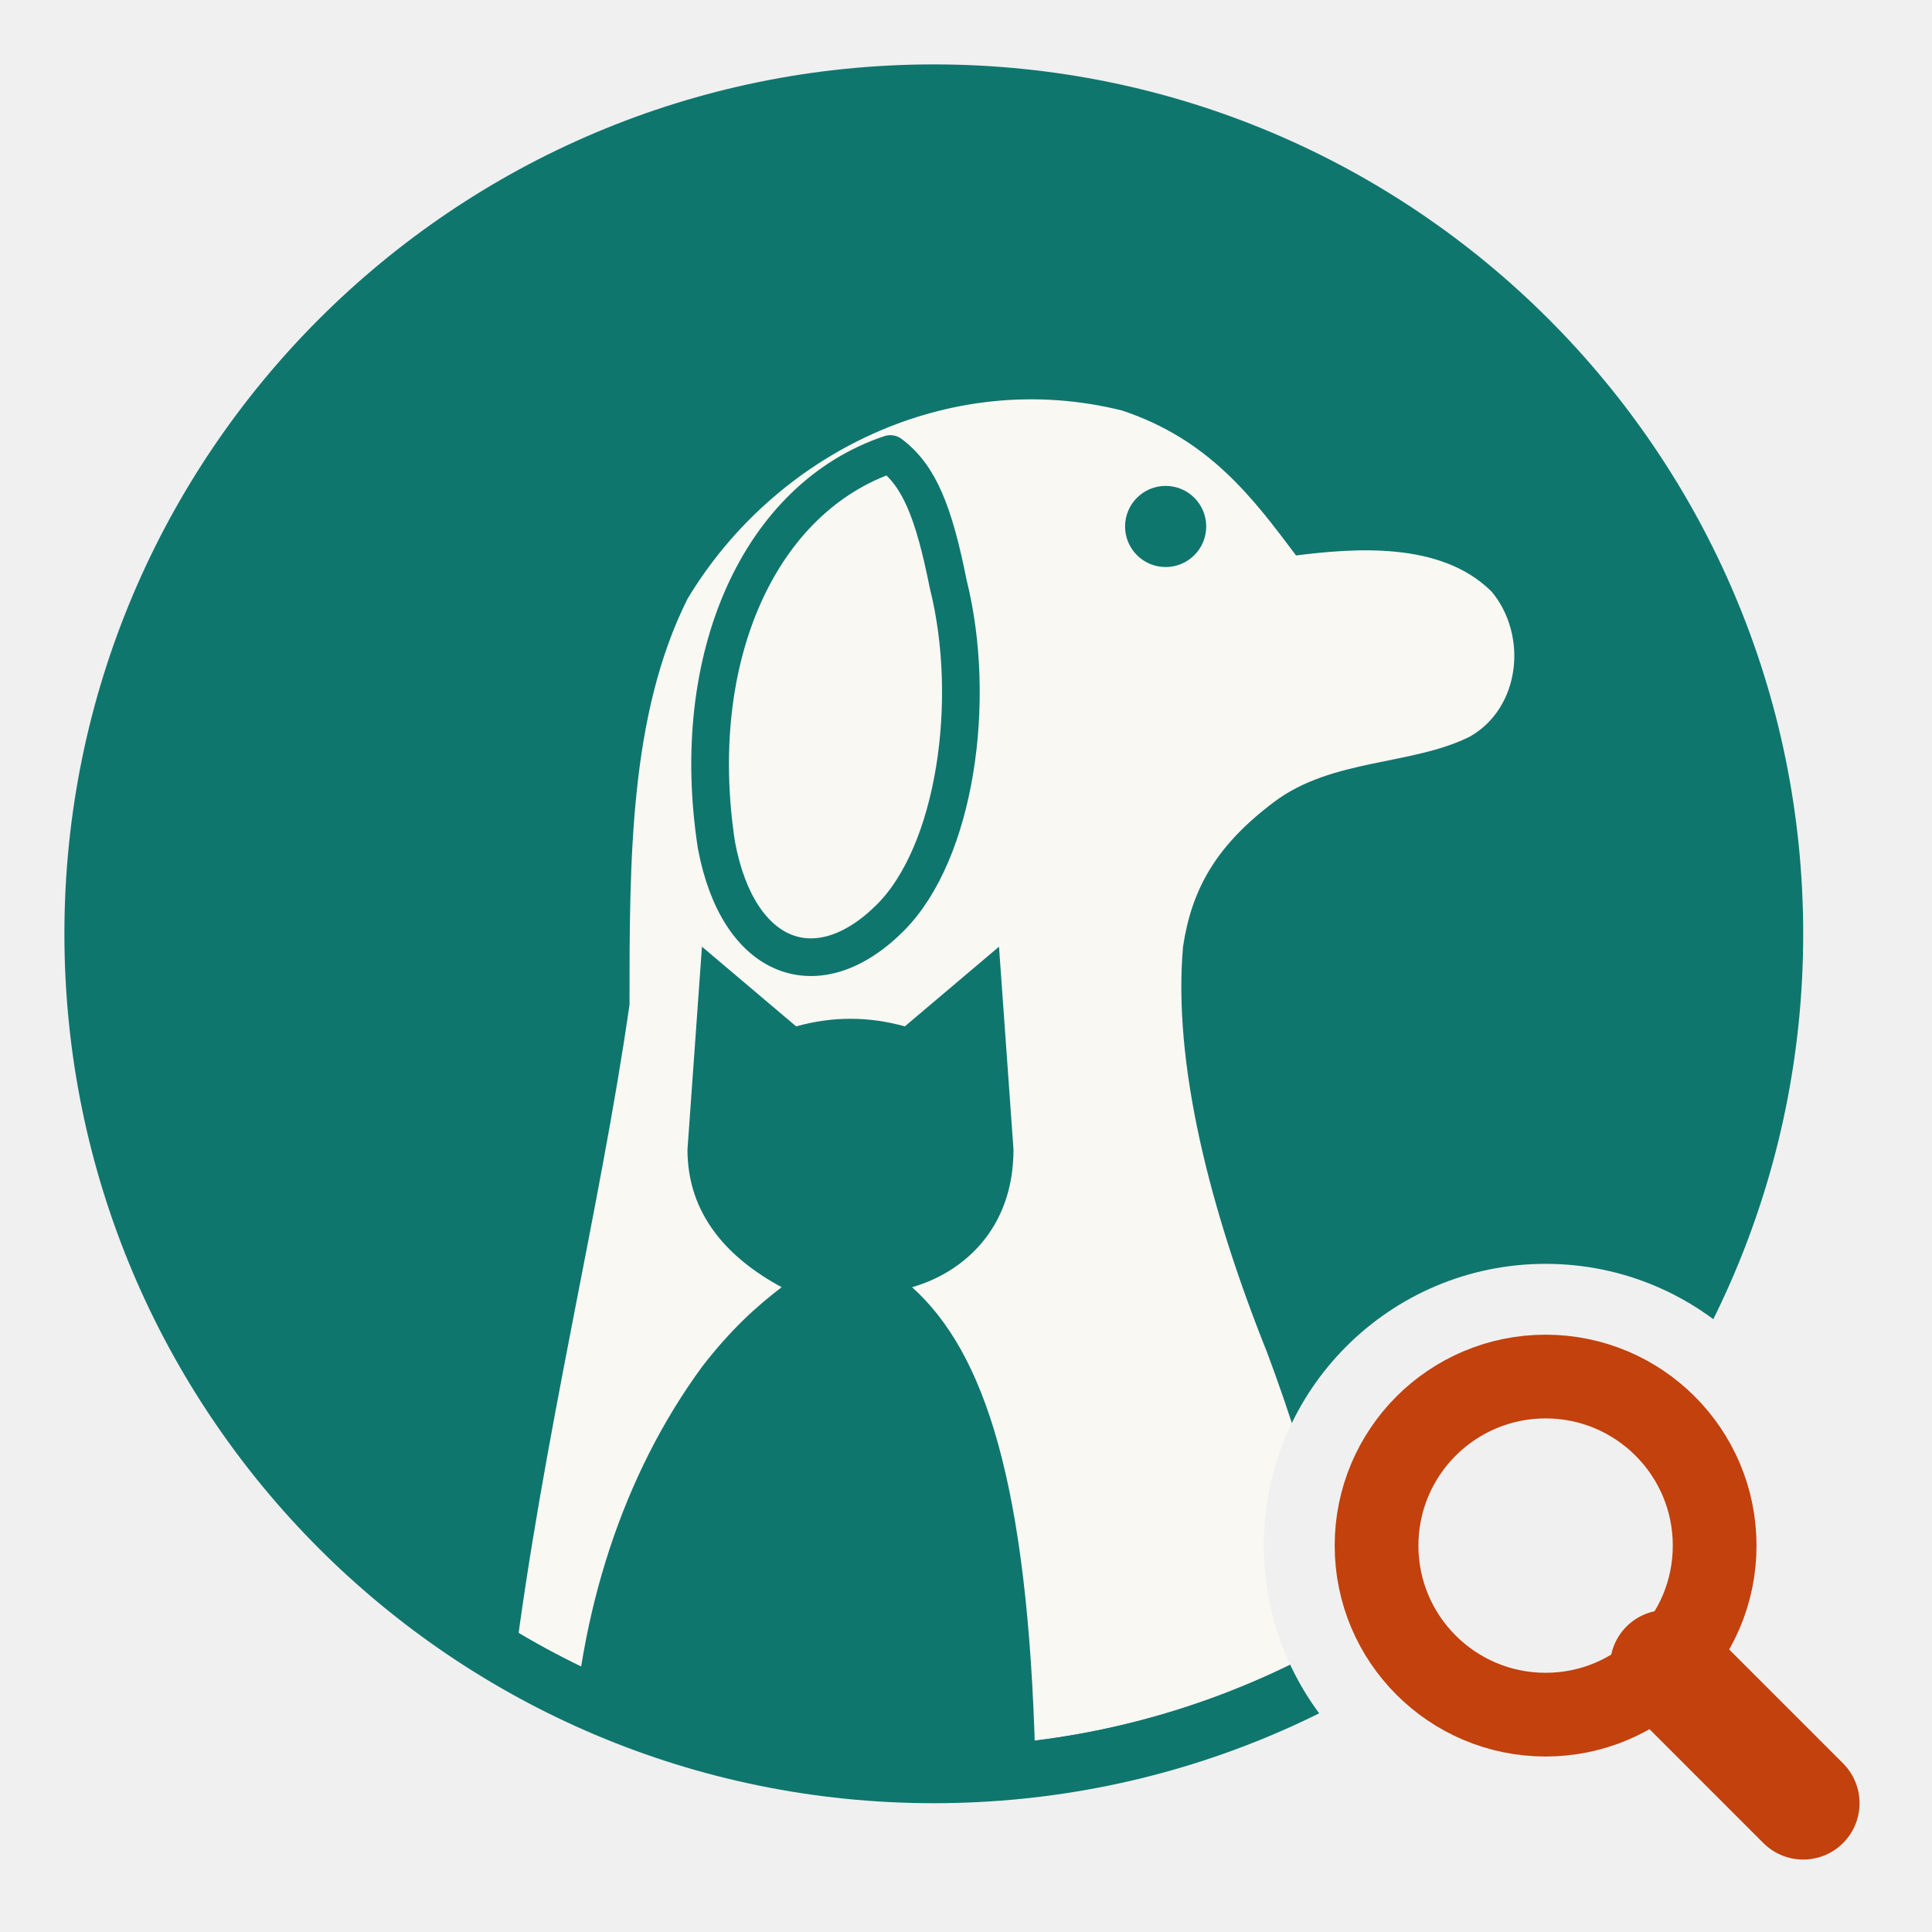
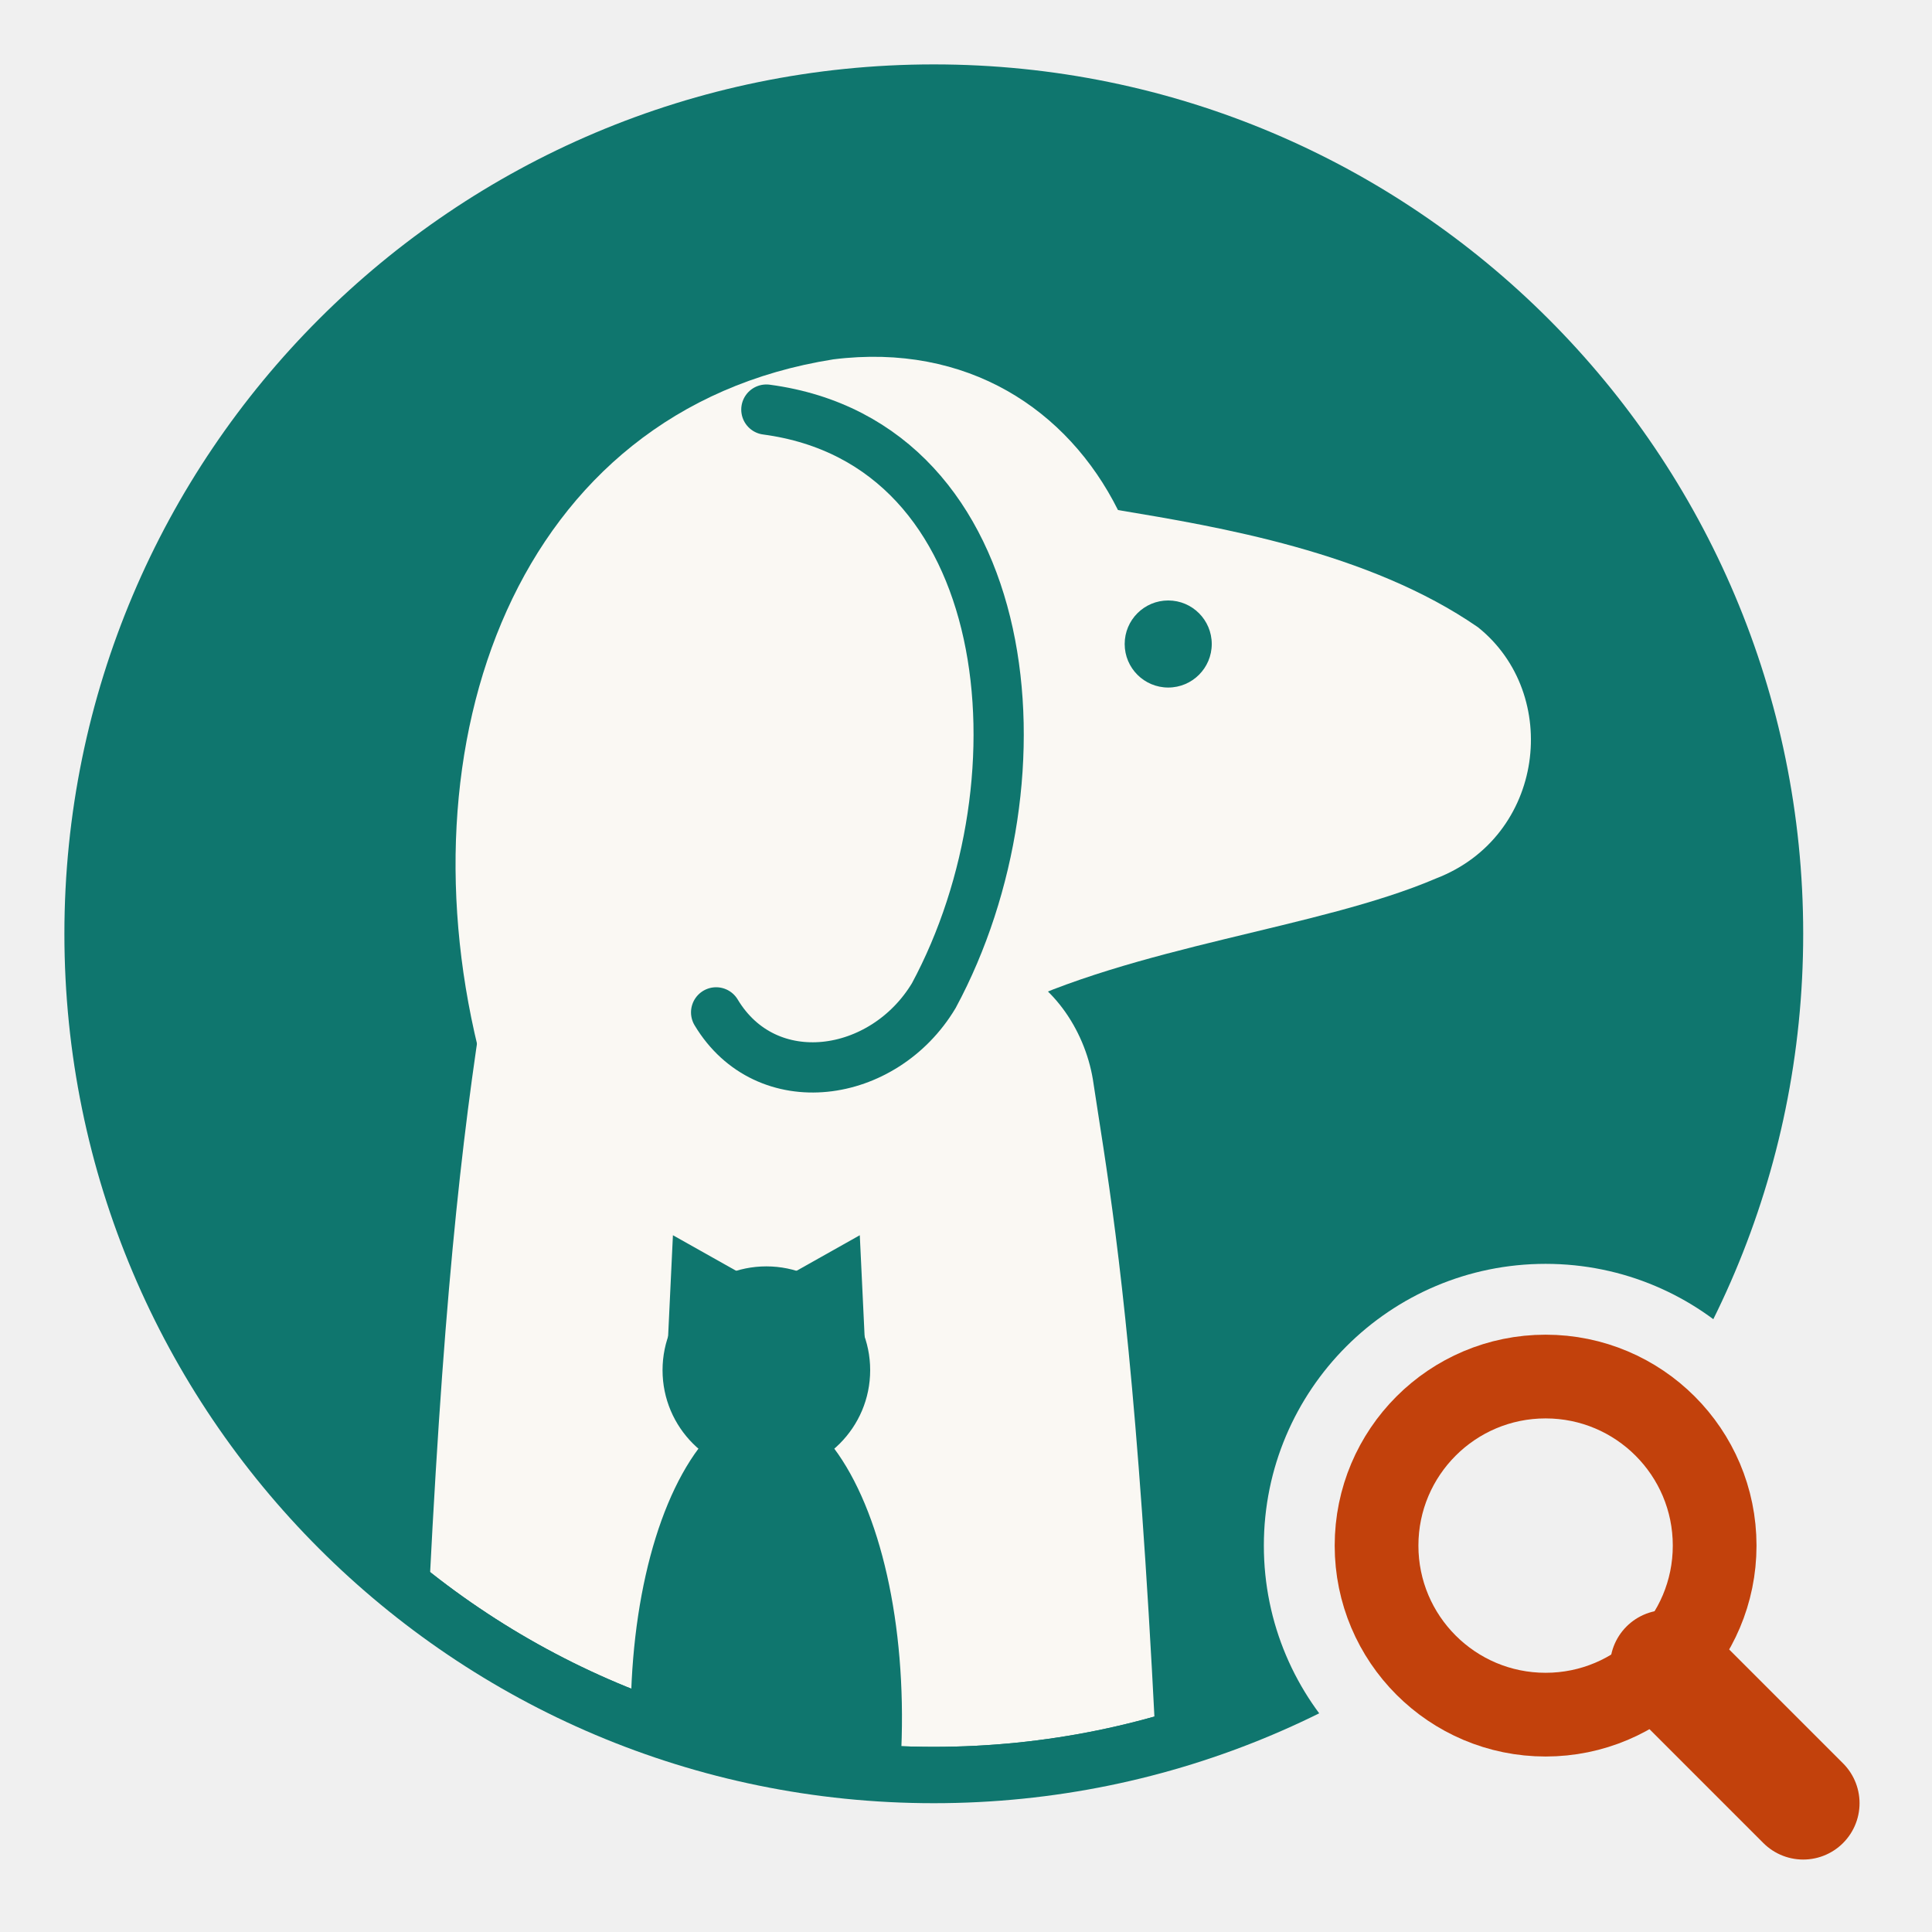
<svg xmlns="http://www.w3.org/2000/svg" viewBox="0 0 120 120">
  <defs>
-     <mask id="k12" maskUnits="userSpaceOnUse" x="-20" y="-20" width="200" height="200">
-       <rect x="-20" y="-20" width="200" height="200" fill="#fff" />
-       <path d="M54 28 C45 31 40 42 42 55 C43.5 63 49 65 54 60 C58.5 55.5 60 45 58 37 C57 32 56 29.5 54 28" fill="none" stroke="#000" stroke-linecap="round" stroke-width="2.6" />
-       <path d="M40 76 L41 62 L47.5 67.5 C50 66.8 52.5 66.8 55 67.5 L61.5 62 L62.5 76 C62.5 81.5 59 84.5 55.5 85.5 C60.5 90 63.5 99 64 118 L32 118 C32.5 108 35.5 98.5 41 91 C43 88.4 44.8 86.8 46.5 85.5 C42.8 83.5 40 80.5 40 76 Z" fill="#000" />
-       <circle cx="73" cy="33" r="2.8" fill="#000" />
+     <mask id="k12" maskUnits="userSpaceOnUse" x="-20" y="-20" width="260" height="360">
+       <rect x="-20" y="-20" width="260" height="360" fill="#fff" />
+       <path d="M92 40 C122 44 126 84 112 110 C106 120 92 122 86 112" fill="none" stroke="#000" stroke-width="6" stroke-linecap="round" />
+       <circle cx="140" cy="68" r="5.2" fill="#000" />
+       <g transform="translate(92 200) scale(.62) translate(-30 -100)">
+         <g fill="#000">
+           <circle cx="30" cy="27" r="20" />
+           <path d="M11 22 L12 1 L28 10 Z" />
+           <path d="M49 22 L48 1 L32 10 Z" />
+           <path d="M17 42 C8 54 3 76 4 100 L56 100 C57 76 52 54 43 42 Z" />
+         </g>
+       </g>
    </mask>
-     <mask id="k14" maskUnits="userSpaceOnUse" x="-20" y="-20" width="200" height="200">
-       <rect x="-20" y="-20" width="200" height="200" fill="#fff" />
+     <mask id="k14" maskUnits="userSpaceOnUse" x="-20" y="-20" width="260" height="360">
+       <rect x="-20" y="-20" width="260" height="360" fill="#fff" />
      <circle cx="96" cy="96" r="17.5" fill="#000" />
      <line x1="104" y1="104" x2="112" y2="112" fill="none" stroke="#000" stroke-linecap="round" stroke-width="14" />
    </mask>
    <clipPath id="k13">
      <circle cx="58" cy="58" r="50.5" />
    </clipPath>
  </defs>
  <g mask="url(#k14)">
    <circle cx="58" cy="58" r="54" fill="#0f766e" />
    <g clip-path="url(#k13)">
-       <g transform="translate(58 66) scale(.9) translate(-57 -70)">
+       <g transform="translate(58 66) scale(.52) translate(-112 -118)">
        <g mask="url(#k12)">
-           <path d="M27 160 L28 112 C30 96 34 80 36 66 C36 56 36 46 40 38 C46 28 58 22 70 25 C76 27 79 31 82 35 C86 34.5 92 34 95.5 37.5 C98 40.5 97.5 45.5 94 47.5 C90 49.5 84.5 49 80.5 52 C76.5 55 74.8 58 74.2 62 C73.5 70 76 80 80 90 C83 98 85 106 86 112 L87 160 Z" fill="#faf8f3" />
+           <g fill="#faf8f3">
+             <path d="M58 118 C48 80 62 40 100 34 C116 32 128 40 134 52 C146 54 164 57 177 66 C187 74 185 91 172 96 C158 102 136 104 120 112 L112 130 Z" />
+             <path d="M60 100 C54 134 50 168 48 330 L142 330 C140 168 134 140 131 120 C130 114 126 108 120 106 L100 96 Z" />
+           </g>
        </g>
      </g>
    </g>
  </g>
  <circle cx="96" cy="96" r="10.5" fill="none" stroke="#c2410c" stroke-width="5.2" />
  <line x1="103.5" y1="103.5" x2="112" y2="112" stroke="#c2410c" stroke-width="7" stroke-linecap="round" />
</svg>
